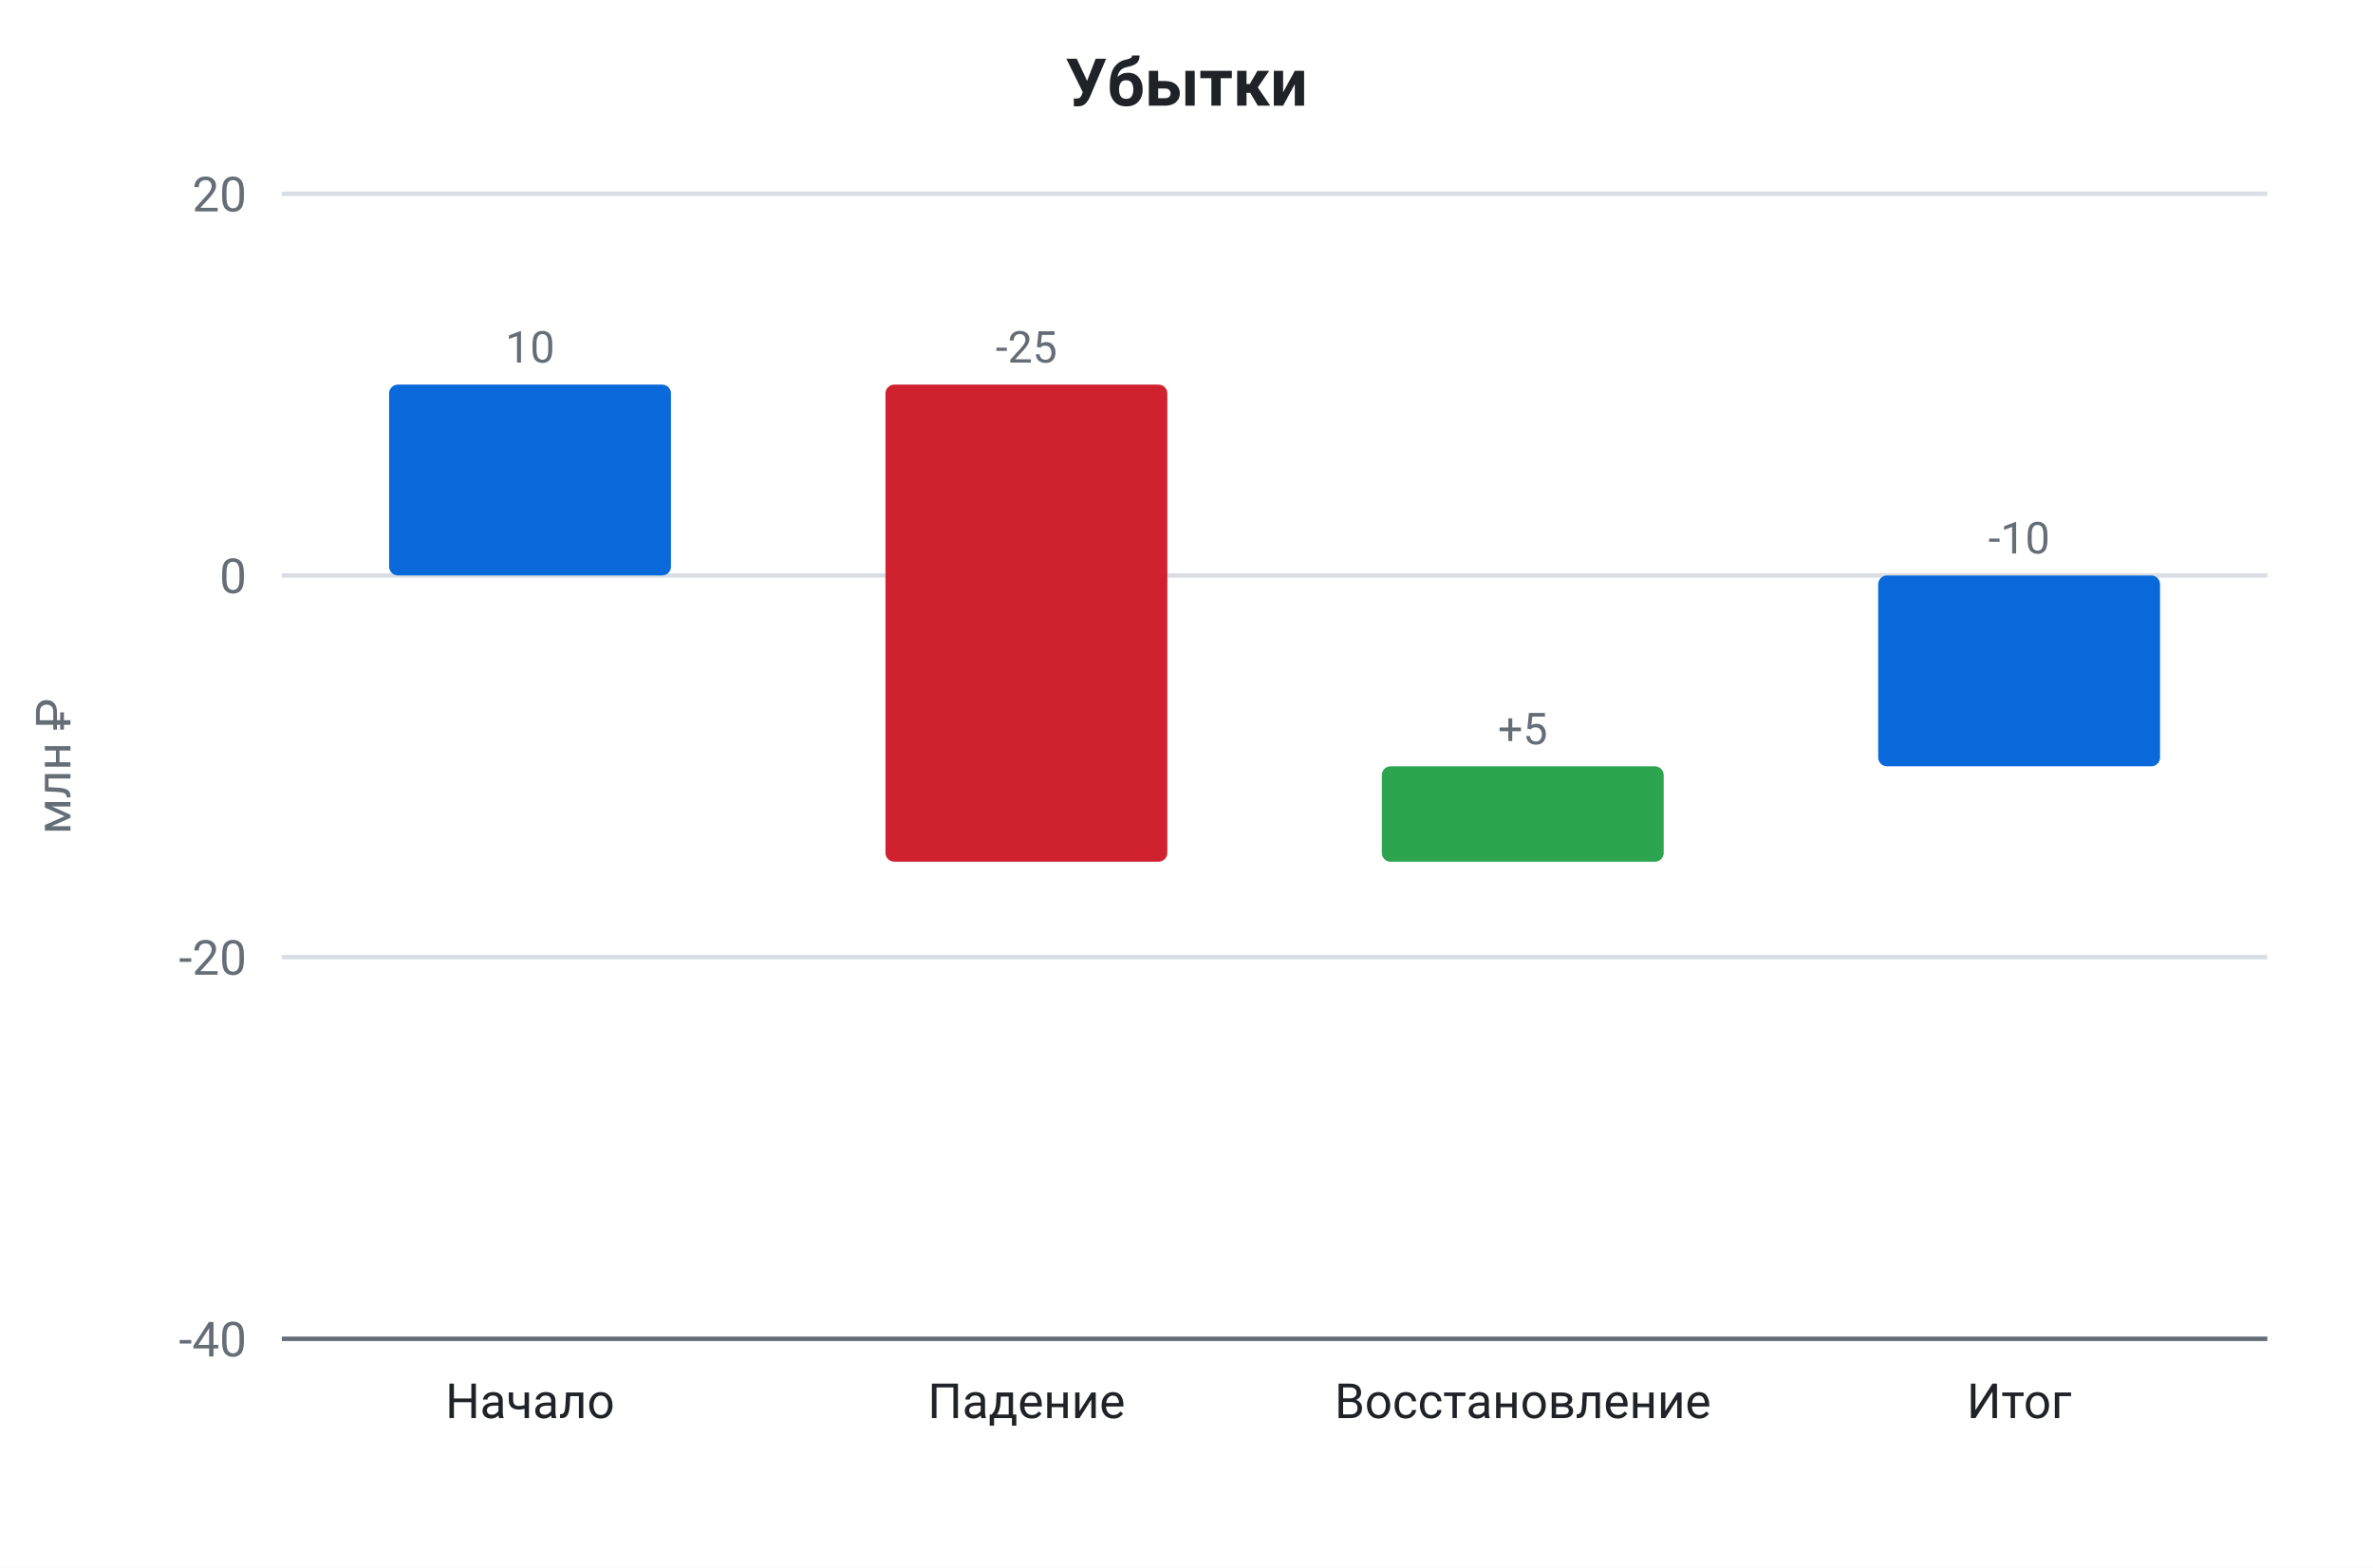
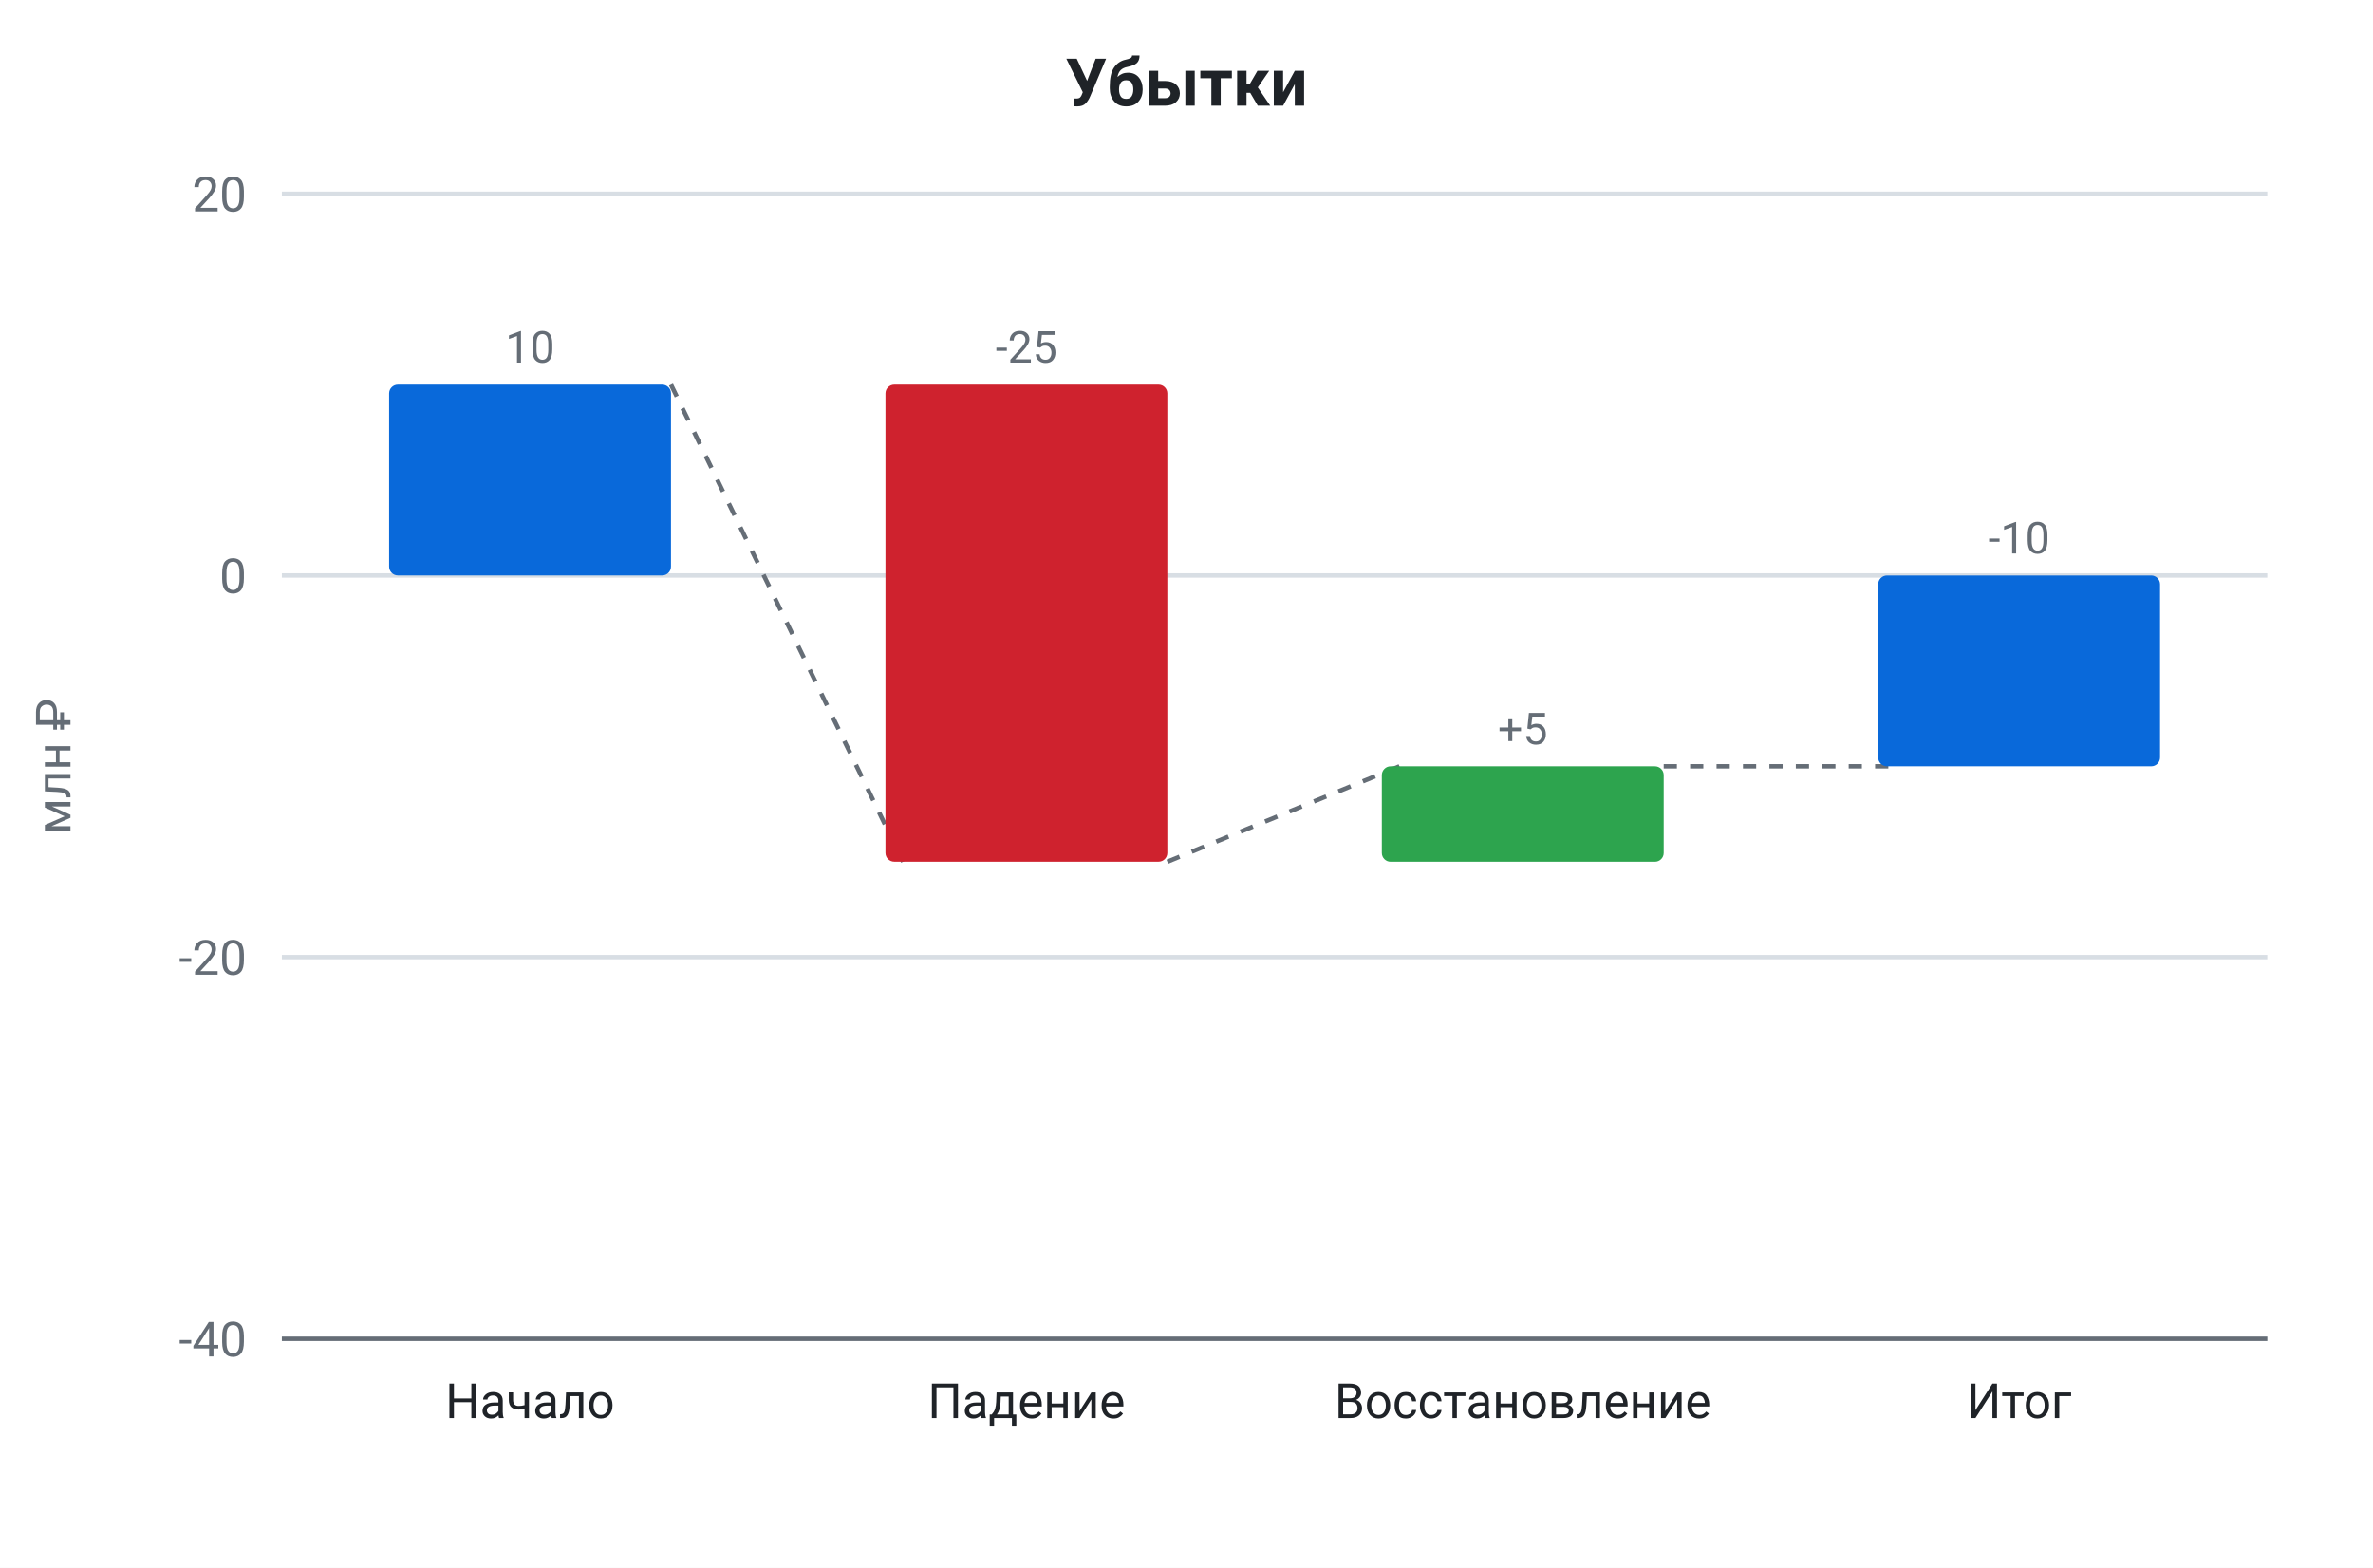
<svg xmlns="http://www.w3.org/2000/svg" viewBox="0 0 538.8 356" width="538.8" height="356" role="img" font-family="system-ui, -apple-system, &quot;Segoe UI&quot;, Roboto, sans-serif">
  <rect x="0" y="0" width="538.8" height="356" fill="#ffffff" />
  <text x="269.4" y="24" fill="#1f2328" font-size="15" text-anchor="middle" font-weight="600">Убытки</text>
  <line x1="64" y1="304" x2="514.8" y2="304" stroke="#d8dee4" stroke-width="1" />
  <text x="56" y="308" fill="#656d76" font-size="11" text-anchor="end">-40</text>
  <line x1="64" y1="217.33" x2="514.8" y2="217.33" stroke="#d8dee4" stroke-width="1" />
  <text x="56" y="221.33" fill="#656d76" font-size="11" text-anchor="end">-20</text>
  <line x1="64" y1="130.67" x2="514.8" y2="130.67" stroke="#d8dee4" stroke-width="1" />
  <text x="56" y="134.67" fill="#656d76" font-size="11" text-anchor="end">0</text>
  <line x1="64" y1="44" x2="514.8" y2="44" stroke="#d8dee4" stroke-width="1" />
  <text x="56" y="48" fill="#656d76" font-size="11" text-anchor="end">20</text>
  <text x="16" y="174" fill="#656d76" font-size="11" text-anchor="middle" transform="rotate(-90 16 174)">млн ₽</text>
  <line x1="64" y1="304" x2="514.8" y2="304" stroke="#656d76" stroke-width="1" />
+   <line x1="152.35" y1="87.33" x2="205.05" y2="195.67" stroke="#656d76" stroke-width="1" stroke-dasharray="3 3" data-connector="1" />
+   <line x1="265.05" y1="195.67" x2="317.75" y2="174" stroke="#656d76" stroke-width="1" stroke-dasharray="3 3" data-connector="1" />
+   <line x1="377.75" y1="174" x2="430.45" y2="174" stroke="#656d76" stroke-width="1" stroke-dasharray="3 3" data-connector="1" />
  <rect x="88.35" y="87.33" width="64" height="43.33" fill="#0969da" rx="2" />
  <text x="120.35" y="82.33" fill="#656d76" font-size="10" text-anchor="middle">10</text>
  <text x="120.35" y="322" fill="#1f2328" font-size="11" text-anchor="middle">Начало</text>
  <rect x="201.05" y="87.33" width="64" height="108.33" fill="#cf222e" rx="2" />
  <text x="233.05" y="82.33" fill="#656d76" font-size="10" text-anchor="middle">-25</text>
  <text x="233.05" y="322" fill="#1f2328" font-size="11" text-anchor="middle">Падение</text>
  <rect x="313.75" y="174" width="64" height="21.67" fill="#2da44e" rx="2" />
  <text x="345.75" y="169" fill="#656d76" font-size="10" text-anchor="middle">+5</text>
  <text x="345.75" y="322" fill="#1f2328" font-size="11" text-anchor="middle">Восстановление</text>
  <rect x="426.45" y="130.67" width="64" height="43.33" fill="#0969da" rx="2" />
  <text x="458.45" y="125.67" fill="#656d76" font-size="10" text-anchor="middle">-10</text>
  <text x="458.45" y="322" fill="#1f2328" font-size="11" text-anchor="middle">Итог</text>
</svg>
